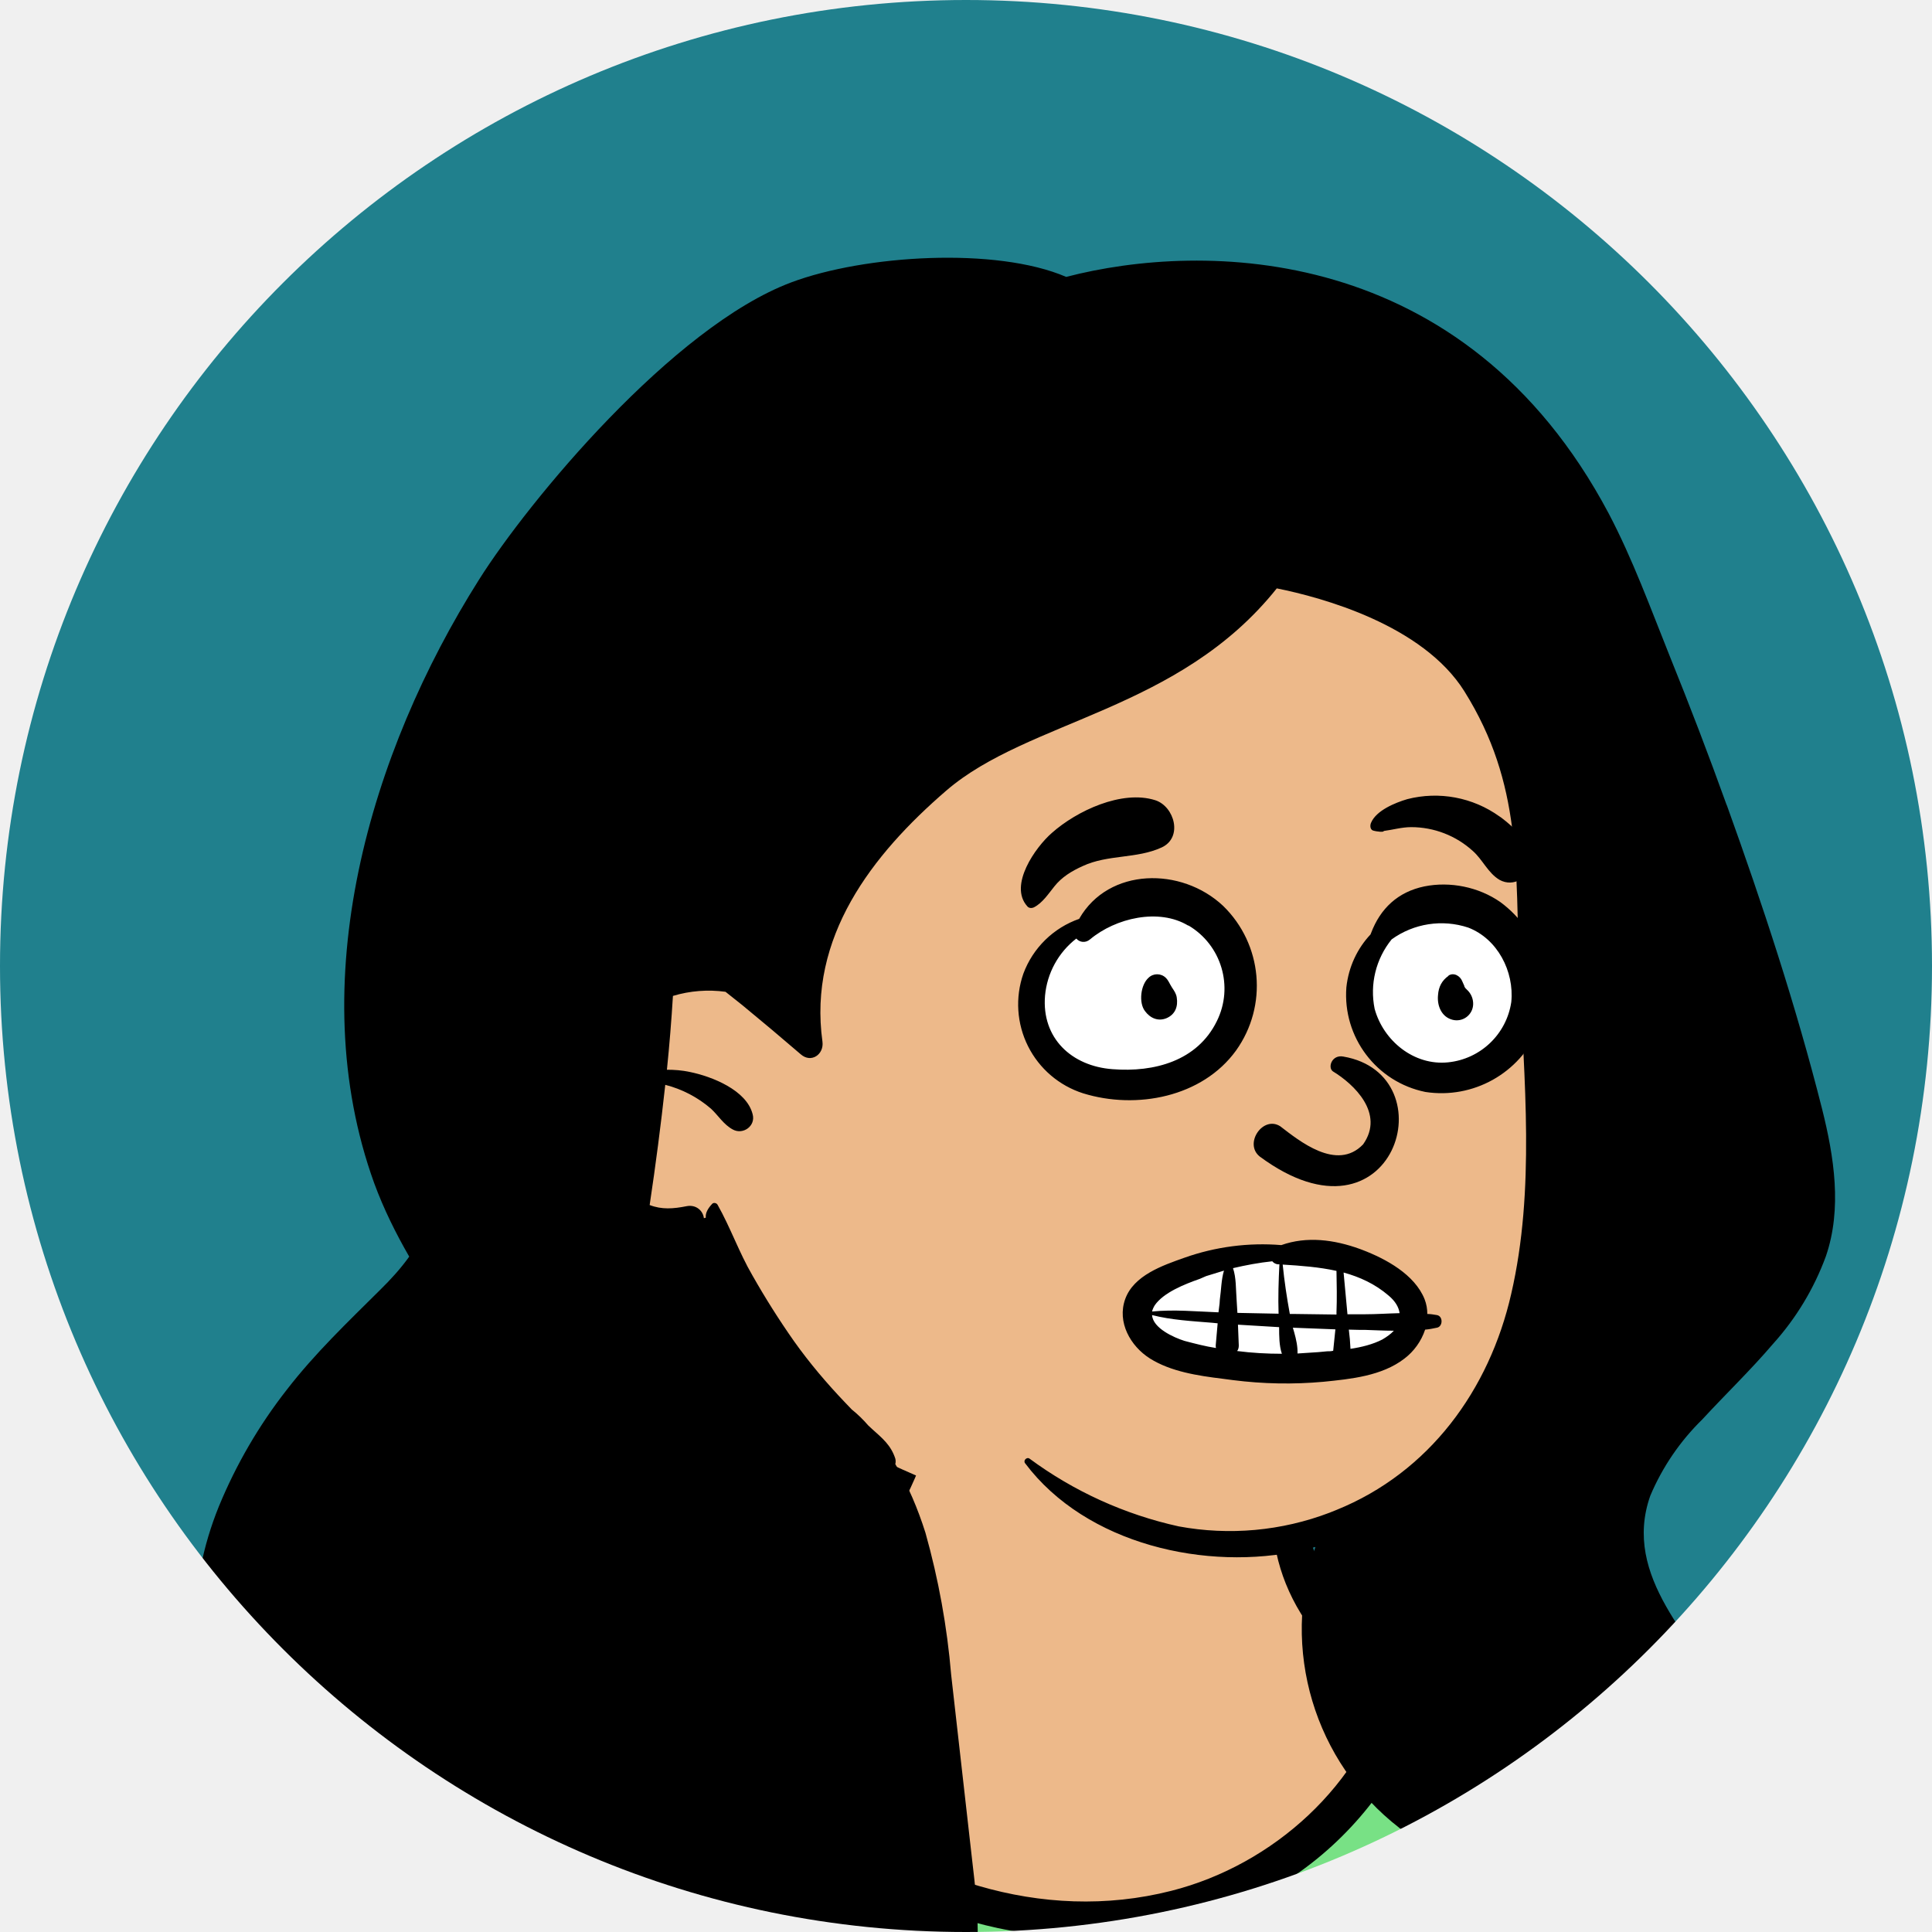
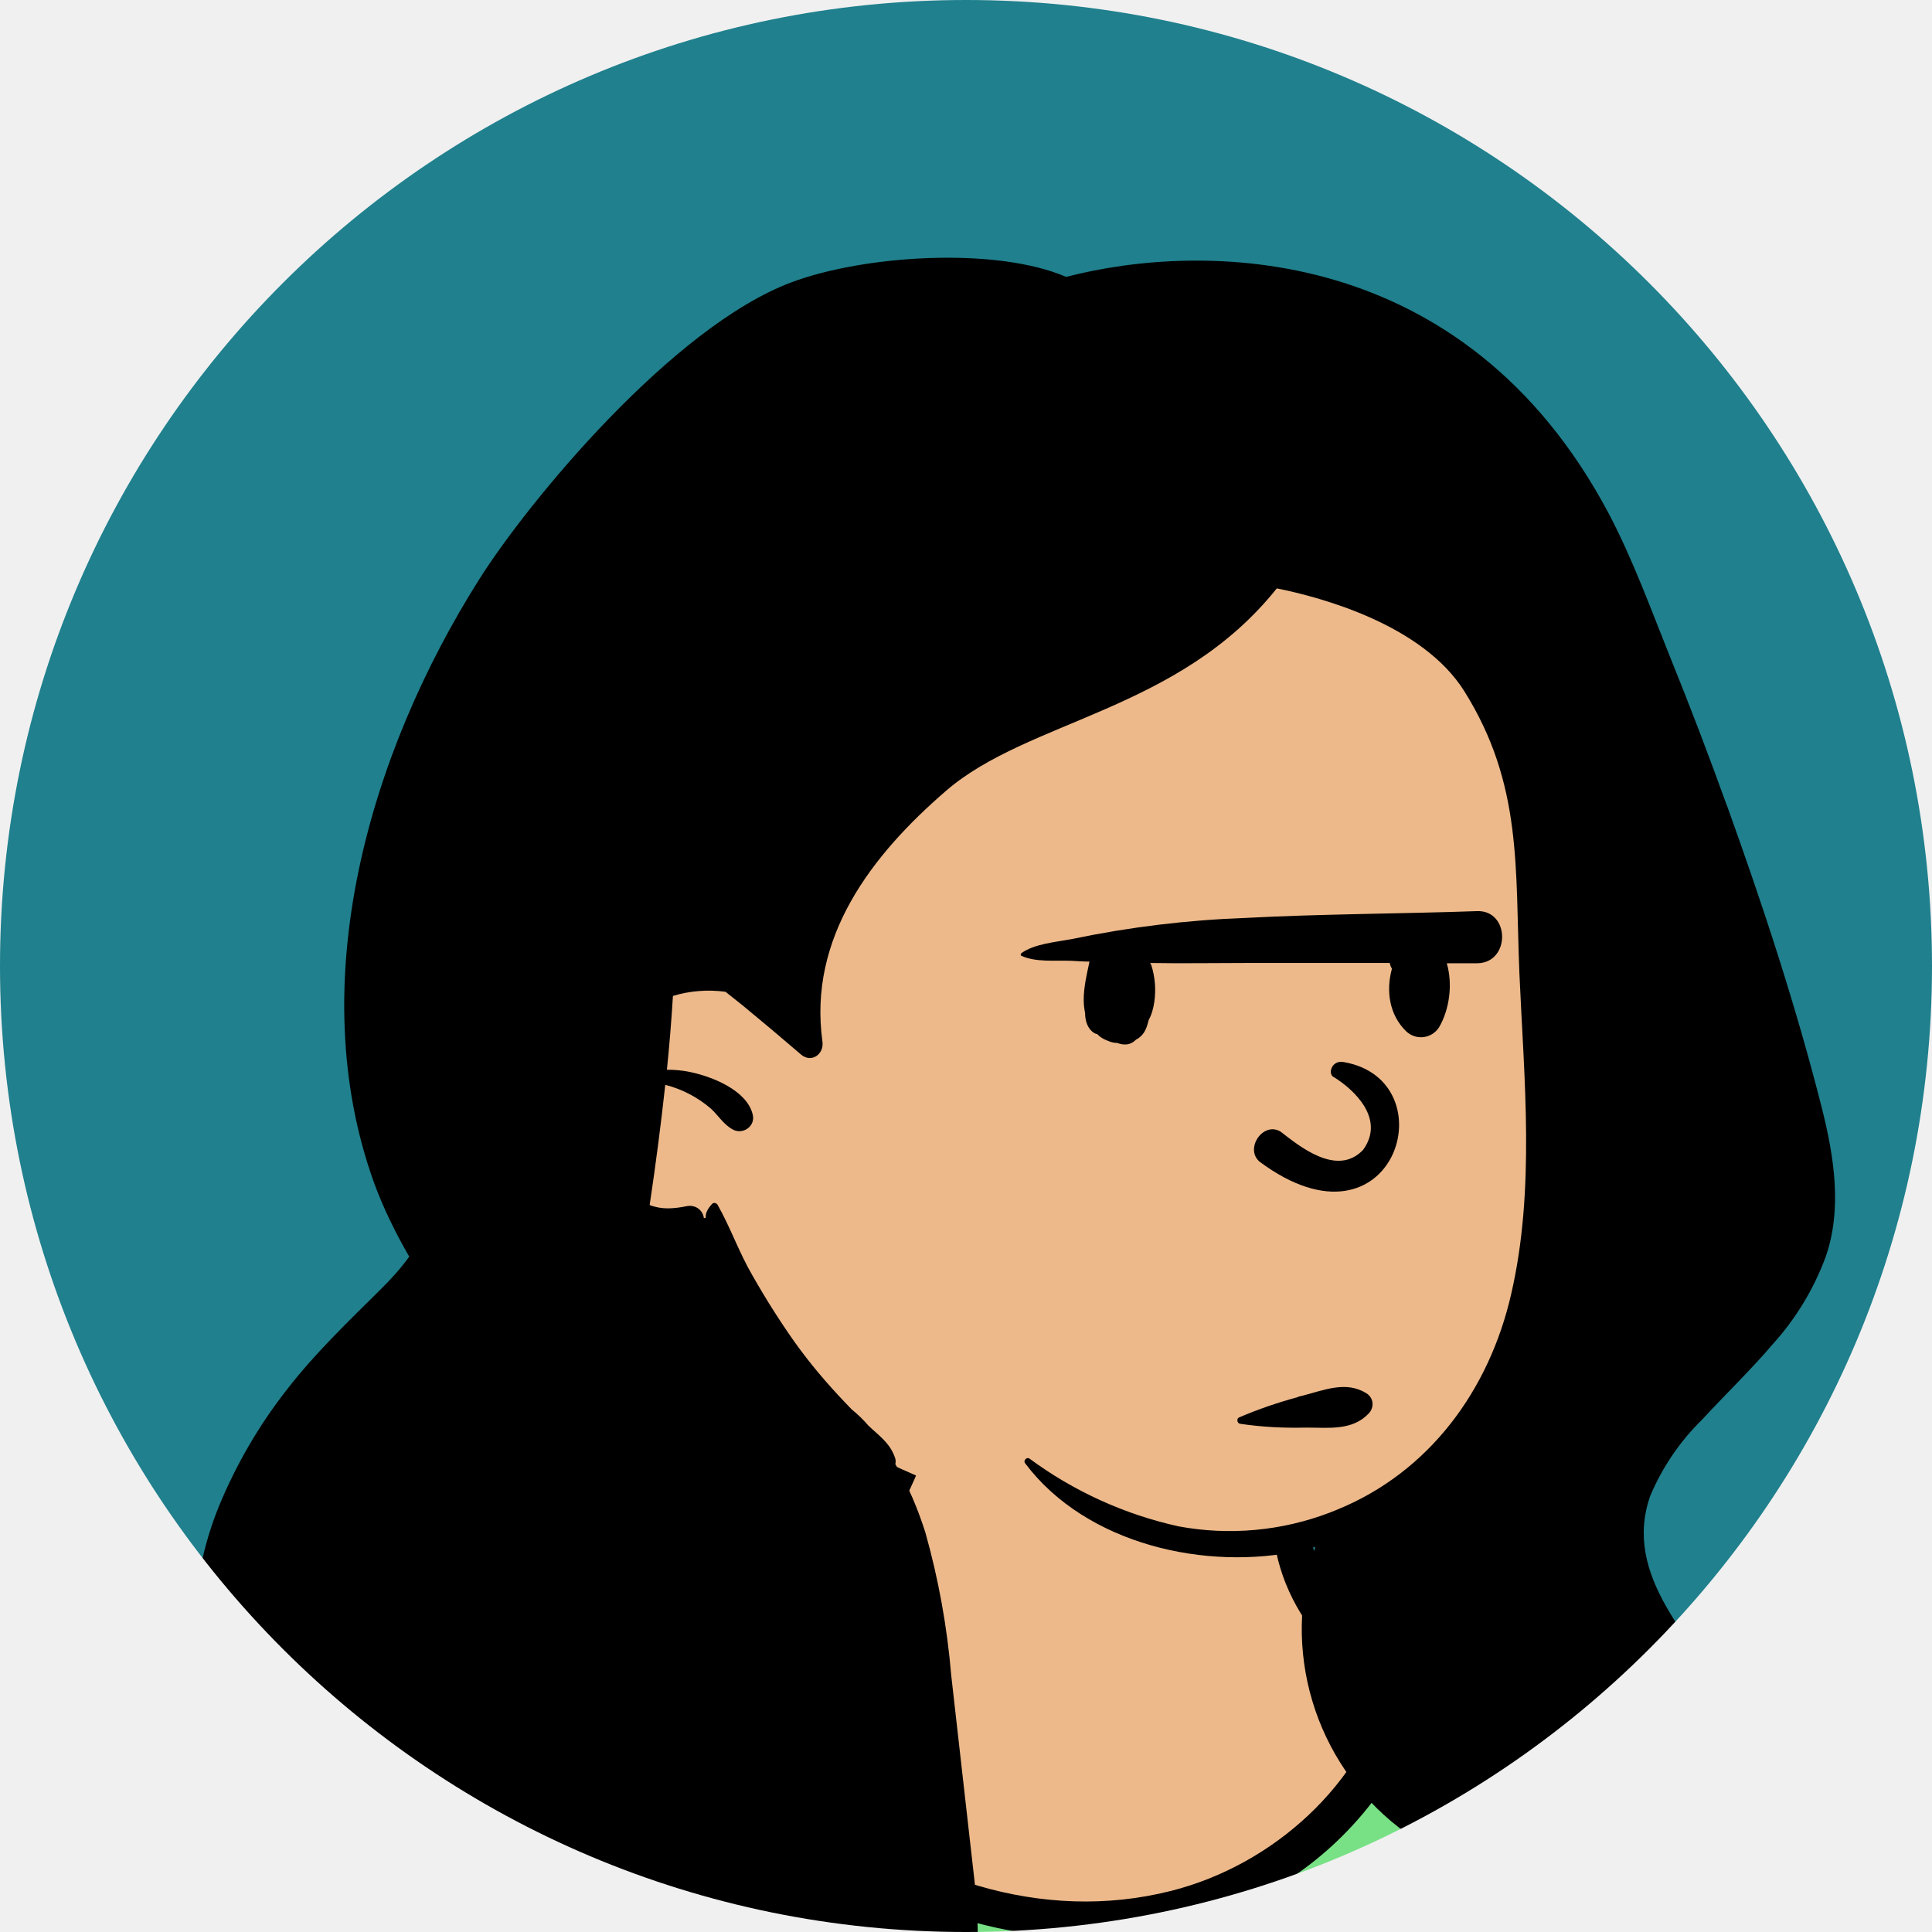
<svg xmlns="http://www.w3.org/2000/svg" viewBox="0 0 704 704" fill="none" shape-rendering="auto">
  <mask id="viewboxMask">
    <rect width="704" height="704" rx="352" ry="352" x="0" y="0" fill="#fff" />
  </mask>
  <g mask="url(#viewboxMask)">
    <rect fill="#20808D" width="704" height="704" x="0" y="0" />
    <g fill-rule="evenodd" clip-rule="evenodd">
      <path d="M705.3 1074a2351.1 2351.1 0 0 1-15.6-101c-1-7.7-2.5-16.4 2.7-22 7.3-8 14-14.8 14.8-26.2.8-10.7-2.8-22.4-5-32.8a809.4 809.4 0 0 0-17.3-64.7c-6.6-21.7-13.9-43.2-21.3-64.6-6.9-20-13.5-40.3-22.5-59.5-17-36.5-46-63.5-81.6-81.6-9-4.5-27-20.5-36.3-24-8.5-3.4-8.5 6.3-16.9 2.6-6.7-2.9-13-6.7-16.7-13.2-4-7-14.3-16.9-15.9-25-3.3-17.4.3-32.2-12-45.3a90 90 0 0 0-41.1-23.8c-33.7-9.3-78.5-2.8-98.8 28.5-9.7 14.9-13 33-26.2 45.1-11.4 10.7-8.8 18-23.6 23.4-.9.3-23.6-4.5-24.4-4.2-16.2-3.5-31.7 6.2-46.5 11.8a325.4 325.4 0 0 0-63 32.3 399.2 399.2 0 0 0-102.3 98.5 482.5 482.5 0 0 0-76.4 161c-1.7 6.4-3.5 13-1.5 19.4 1.7 5.3 5.4 9.2 9.8 12.4 6 4.3 18 7 17.7 15.7-.1 6.6-2.4 13.5-3.5 20-1.3 7.7-2.3 15.5-3.4 23.2-4.8 35.4-8.6 71-10.3 106.6a920 920 0 0 0-.5 106c.1 2.3.8 4.5 2 6.2-1 .4-1.2 2.4.1 2.7l2.7.5a12 12 0 0 0 7 2.4l5.5.2c19.3 4 38.6 7.9 58.1 10.8 23.8 3.5 47.6 6.3 71.5 8.7 49.2 4.8 98 3.2 147.1.6a1877 1877 0 0 1 147.4-2c49.2 1.4 98.4 3.5 147.6 4.4 55 1 110-.5 164.8-5 7.5-.5 12.2-6.5 10.7-14-8.9-44.7-19-89.1-27-134Z" fill="#edb98a" />
      <path d="m201 597.5 1.2-.4c14.5-5.7 29.6-14.8 45.4-11.4.5-.2 10.8 1.9 17.9 3.2l-6.7 7L247 598c40.7 67.1 88.8 100.7 144.3 100.7 55.5 0 97.7-33.6 126.4-100.7l4-1c.4 0 1 .2 1.5.4 9.3 3.6 27.4 19.6 36.3 24.1 35.6 18 64.5 45 81.6 81.6 8.7 18.6 15.2 38 21.8 57.5l.7 2c7.4 21.4 14.7 43 21.3 64.6 6.3 20.4 12 41 16.6 61.8l.7 2.9c2.2 10.4 5.8 22 5 32.8a29 29 0 0 1-3 10.7l-80.4 29 38.4 261.3c-35.1 1.5-70.3 2-105.5 1.3-49.2-.9-98.4-3-147.6-4.3-47.7-1.2-95.3-.7-143 1.7l-12 .6a946.3 946.3 0 0 1-139.5-1l-3.1-.3v-38.3l16.3-212.9-83-15.6-81.3-39.5a21.7 21.7 0 0 1-5.6-8.8c-1.9-6-.5-12 1-18l.5-1.3a492.8 492.8 0 0 1 76.4-161A399.3 399.3 0 0 1 138 629.7c19.8-13 40.9-23.9 63-32.3Z" fill="#78e185" />
      <path d="M232.2 584.6c5.1-.3 10.3.6 15.4 1 .4.1.6.8 0 .9-9 1.9-18 4.5-26.9 7.1l-3.8 1.2c-10 3-19.8 6-29.6 10-19.4 7.9-37.8 18.5-54.8 30.8C67.2 682.8 20 754.3-9.9 828.3a526 526 0 0 0-24.3 77c-.4 1.6-2 5.4-1 7 .7 1.3 3.6 2.1 5 2.9l4.5 2.3 25.2 12.9 2.3 1.1c38 18.6 78.4 34.4 121 35.5l.4-3.7a342 342 0 0 1 9.9-60c.3-1 1.6-.6 1.7.3 3 23.1 2 46.4 1 69.7-1.8 41-4.3 82.2-6.5 123.3-1.2 20.6-2.6 41-3.9 61.7-1.3 20.5-1.7 41.6-4.7 62-.6 4.6-6 7-10 6.6-4.4-.5-7.9-4.5-8-9 0-11.9 1.5-24 2.4-35.8l2.5-33.8c3.1-41.1 6.8-82.2 10.2-123.3a4771 4771 0 0 1 3.8-43.7C76.4 979.8 34.2 963-6.1 943.5c-.6 13.2-2 26.5-3.4 39.6-3.8 36.8-7.1 73.6-9.6 110.5a2254.2 2254.2 0 0 0-4.2 92.7l-.2 7c0 4.4-.5 8.5-4.3 11.7-3.7 3.3-8.9 3.5-12.6 0-5-4.6-4.2-10.9-4-17.1a1675.6 1675.6 0 0 1 1.8-47.2 1321 1321 0 0 1 10.5-109.5l2-14c3.5-26 7.5-52.7 15.5-77.9-3.1-1.5-6.2-3-9.3-4.7-5.5-2.7-11.2-5.4-16.6-8.4-4.2-2.5-7.9-5.8-9-10.8-1.4-5.5.6-11.5 2-16.9v-.4a502 502 0 0 1 26.6-80 523.2 523.2 0 0 1 67.8-117 353.8 353.8 0 0 1 88.7-83.3 239 239 0 0 1 53.8-25.7 142.6 142.6 0 0 1 42.8-7.5Zm90.1-66c6-6.5 18.1.2 15.2 8.8a108.2 108.2 0 0 1-34.7 52A79.4 79.4 0 0 1 247 598l1.7 2.4a321.1 321.1 0 0 0 46.1 52.6c36 31.2 84.8 48 132 36 37.1-9.4 69.8-38.8 79.4-76.2-1.3.6-3 .9-4.8.5-7.7-1.7-15.3-9.8-20.3-15.6-5.3-6.3-9.5-13-12.6-20.7-5.6-14-7.4-32.1.3-45.7 1-1.7 3-.7 3.3 1l.3 2.5c1.5 12.7 3.3 25 9.3 36.6a76 76 0 0 0 18.2 23.1c2.6 2 5.8 3.6 8.1 6l.5.4c.6-5 4.1-7.3 7.6-7.2 3.3.2 7.3 1.6 8.8 2.3l.1.1a341 341 0 0 1 65.1 42 259 259 0 0 1 88.4 129c7.5 25.3 11.8 51.4 16.3 77.4l2.8 16c4.2 23.9 8.9 48.4 18.4 70.7 2.5 5.7.6 11.1-5.5 13.4A1493 1493 0 0 1 688 953c3.7 16 6 32.5 8.7 48.5 6 34.1 13.2 68 19.4 102 3.2 17.5 6.1 35 9.3 52.3l4.7 25.2 2.4 13.6.1.7c.5 2.4 1 4.9.4 7.3-.8 2.7-2.9 4.6-4.8 6.6-1.6 1.6-3.8 1.6-5.7.7l-.7-.3c-3.4-1.6-6-3.2-7.3-7-.7-2.5-1-5.2-1.5-7.7a3535.6 3535.6 0 0 1-7.8-43.6l-1.6-9.1c-5.2-31.4-10.2-62.9-12.8-94.5-1-14-2.3-28.1-3.5-42.2l-.9-10.5c-1.1-13.3-2.5-27-2.7-40.5l-4.5 1.6L657 964c-5.5 2-12.5 6-18.4 5.2-2.9-.3-5-1.2-6.8-2.9 2 28.8 4.8 57.4 8.5 86a1965.7 1965.7 0 0 0 22 135c.6 3.2 1.4 6.4 1.9 9.6.5 3.7-.5 5.9-2.5 9-1.7 2.4-5 3.7-7.8 2-3.6-2.3-5.5-4.3-6.5-8.4-1-3.7-1.6-7.6-2.3-11.4a1654.2 1654.2 0 0 1-11.4-65.2c-7.8-52-12.7-104.4-15.2-156.8a1388 1388 0 0 1-1.4-77.8c0-13.3.5-26.6 1.4-39.9 1-13.4 3-26.5 4.8-39.8 0-.5.7-.5.7 0 .8 14.9 2.1 29.8 2.8 44.7.6 14.3.9 28.5 1.4 42.8.6 18.7 1.5 37.5 2.7 56.2a9.6 9.6 0 0 1 8.5-3.1c4.7-1 9.7-3.4 14.1-5l16.8-5.5 26.4-8.7a679 679 0 0 1-18-80.8l-2-12.3c-4-24.2-8.5-48.5-15.8-72a229.8 229.8 0 0 0-34.8-68.2 370.2 370.2 0 0 0-52.7-55.3C557 627 539.7 614 523 600c.1.9.2 2 0 3-3.5 25.9-17 50-35.8 67.9-37.7 36-93.6 43.4-142 26.5-46.7-16.3-88-55-102.6-102.8-.3-.8.8-1 1.3-.5l2.4 3.3c0-.4.2-.9.7-1a129 129 0 0 0 46.6-29.2 100.2 100.2 0 0 0 21.3-33.3l.4-1c1.7-5 3.2-10.2 7-14.2Z" fill="#000" />
    </g>
    <g transform="matrix(.99789 0 0 1 156 62)">
      <g fill-rule="evenodd" clip-rule="evenodd">
        <path d="M432 270c-3.9-62.1-24-132.7-83.5-163.2-131-52.6-303.1 79.8-312.2 215-3.2 46.3 22.5 96.9 69.4 109.7 10.5 13.9 26.3 22.3 41.9 29.6 185.6 96.3 305.5 18 284.3-191Z" fill="#edb98a" />
        <path d="M474.2 231.4c-6.6-18.3-13.5-36.3-20.8-54.3-7-17.4-13.5-35.3-22.3-52C378.4 26 282.7 26 233 38.9c-25.6-11-73.7-8-100.4 2-43.3 16.2-96 79.8-114 108.3-39.9 63-64.7 147-38.3 219.9 3.5 9.5 7.9 18.3 12.8 26.8-3 4.2-6.7 8.3-10.7 12.2-11.8 11.7-23.7 23-34 36.3a180.4 180.4 0 0 0-24.8 42.5c-11.8 29-12.4 62 3.3 89.7 13.6 24 37.7 42 64.9 43.8l4.1.5c3.6 5.9 8 11.4 13 16.1C24.4 651.5 61 659 82 659.5L85 662c12.8 10 26.2 20.1 40.8 27.3 10 4.9 23 8.9 33.3 5.4 4.7 3.1 12.4 2.5 17 0A45.2 45.2 0 0 0 194 675c9.2-18.9 7-39.6 4.6-59.7l-7.6-67a276 276 0 0 0-9.4-51.8c-2.8-8.8-6.3-17.1-11-25a4 4 0 0 0 0-2c-1.6-4.9-4.7-7.4-8.5-10.8l-1.4-1.3a45 45 0 0 0-6-5.8l-2.4-2.5c-6.7-7-13-14.4-18.7-22.4a293 293 0 0 1-15.2-24c-4.8-8.2-8-17.4-12.7-25.7-.4-.7-1.5-.9-2-.3-1.5 1.6-2.5 3.3-2.3 5l-.7.2c-.3-2.7-2.8-5-6.2-4.4-5 1-9.2 1.3-13.6-.4a1112.5 1112.5 0 0 0 5.7-43.8 41.2 41.2 0 0 1 16.7 8.7c2.7 2.5 4.6 5.8 8 7.6 3.7 2 8.4-1.3 7.2-5.6-2.2-8.8-15-13.8-23-15.4-2.8-.6-5.6-.8-8.3-.8a657.6 657.6 0 0 0 2.2-26.9 45.4 45.4 0 0 1 19.2-1.5l6.3 5a1256 1256 0 0 1 21.2 17.8c3.8 3.3 8.5 0 7.9-4.6-5.3-38 18-68.1 45.2-91.5 30.1-25.9 84.9-28.9 120.7-73.7 16.5 3.3 53.3 13.3 68.5 37.5 21.3 34 18.5 64.4 20.1 102.9 1.7 38.5 5.8 78.7-3 116.7-8 35-29.9 65-63.8 78.7l-2.5 1a102.6 102.6 0 0 1-55.1 5 144 144 0 0 1-54.5-24.7c-1-.7-2.4.7-1.6 1.7 22.3 29.6 66.3 39.5 101.2 31.7l4.8-1.2a91.7 91.7 0 0 0 30.7 102.4c12.6 9.8 28 17.8 36.8 31.7 8 12.7 5.5 27-8 34.3-3.5 1.9-4.8 7.9-1.4 10.5l4 3c7.5 5.8 28.5 16.6 31.9 17 30 3.6 50.3-18.5 63.3-44.6 15.2-30.6 11.2-67.9-5.5-97-13.5-23.4-40-46.4-29.5-76a85.5 85.5 0 0 1 19-27.8c8.5-9.2 17.6-17.9 25.8-27.5a98 98 0 0 0 19.3-31.9c6-17.4 3-36.3-1.4-53.8-9.5-37.5-21.7-74.4-34.8-110.7Z" fill="#000" />
      </g>
    </g>
    <g transform="translate(315 248)">
-       <g fill-rule="evenodd" clip-rule="evenodd">
-         <path d="M100.8 231.2c0-18.4 27-22.4 50.4-22.4s49.6 5.4 49.6 22.4-27.5 19.6-44.7 19.6c-17.1 0-55.3-1.3-55.3-19.6ZM101 147c21 0 38-14.3 38-32s-17-32-38-32-38 14.3-38 32 17 32 38 32ZM211.5 147a31.8 31.8 0 0 0 31.5-32c0-17.7-14.1-32-31.5-32a31.8 31.8 0 0 0-31.5 32c0 17.7 14.1 32 31.5 32Z" fill="#fff" />
-         <path d="M151.9 205.7c9.3-3.3 19.2-2 28.6 1.4l.8.3c8.7 3.3 19.2 9 22.8 18 .7 1.8 1 3.6 1 5.4 1.2 0 2.3.2 3.5.4 2.3.4 2.2 4.2 0 4.6-1.4.3-2.9.6-4.3.7a22 22 0 0 1-7.6 10.6c-8.2 6.3-19.5 7.4-29.4 8.4-11 1-22 .8-33-.6l-3.8-.5c-9-1.1-18.9-2.6-26.5-7.4-7.1-4.5-12-13.2-9-21.6 3.1-8.7 13.7-12.3 21.6-15.1a85 85 0 0 1 35.3-4.6Zm-15.8 29 .3 7.6c0 .8-.2 1.5-.6 2 5.4.7 10.9 1 16.3 1-1-3-1-6.5-1-9.7l-15-.9Zm20 1.1.5 1.7c.7 2.5 1.3 5.2 1.2 7.7l7.6-.5 3.2-.3c.7 0 1.5 0 2.2-.2l.8-7.8-15.5-.6Zm20.4.7c.3 2.3.5 4.7.6 7 4-.6 8.1-1.6 11.6-3.4 1.7-1 3.1-2 4.2-3.2-3.5 0-7-.2-10.4-.3h-2l-4-.1Zm-71.7-5.3c.3 4.8 8 8.2 11.8 9.4 3.8 1 7.6 2 11.5 2.6a3 3 0 0 1-.1-1l.7-8-2-.2c-7.3-.6-14.9-1-21.9-2.8Zm47.6-18.4c.6 6 1.5 12 2.6 18h2l15 .2v-.8c.2-5 .1-10 0-15.1-6.3-1.4-13-1.9-19.6-2.3Zm22.2 3 1.4 15.1h6.5c4 0 8.3-.3 12.5-.4-.3-2.2-1.6-4.4-4-6.4-5-4.3-10.6-6.8-16.4-8.4Zm-26-4.2c-4.8.5-9.6 1.4-14.3 2.5 1.2 3.6 1 7.6 1.3 11.4l.3 4.9 15 .3c-.2-6 0-12 .3-18h-.6c-.8-.1-1.5-.5-2-1.1ZM131 215l-6.5 2-2.3 1c-5.7 2-13.2 5-16.4 9.6-.5.8-.8 1.5-1 2.3 8-.8 16.2 0 24.2.3l.4-3.2.1-1.5c.5-3.4.5-7.2 1.5-10.5Zm39.7-72.6c7.6 4.6 19 15.3 11 26.6-9.6 10-23.4-1.4-30.2-6.6-6.3-4-13.3 6.3-7.5 11 49 36.3 69-29.8 30.5-36.4-4.2-.8-5.8 4-3.8 5.4ZM78.3 86.7c10.7-18.6 37.2-18.9 52.4-4.6a40.6 40.6 0 0 1 4.7 52.7c-12.3 17-36.3 21.6-55.7 15.6a34 34 0 0 1-21.8-43.6 33.5 33.5 0 0 1 20.4-20Zm-10-31.2c9-8 25.5-15.8 37.7-11.9 7 2.3 10.1 13.6 2.3 17.2-9.1 4.2-19.6 2.5-28.8 6.8-4 1.8-7.6 4-10.3 7.4-2.1 2.6-4.3 6-7.4 7.6-.8.4-1.9.4-2.5-.4-6.8-7.6 3-21.5 9-26.7Zm129.5-12.3a40.4 40.4 0 0 1 33.6 6.3l.6.4c5 3.8 11.1 9.4 10.8 16.1-.3 5.7-6.2 9.5-11.4 6.6-4.2-2.5-6.1-7.3-9.7-10.5a33.4 33.4 0 0 0-22.5-8.7c-3.4 0-6.8 1-10 1.4.2.5-2.4.3-4-.2-1-.5-1-1.9-.6-2.8 1.9-4.5 8.8-7.3 13.2-8.6ZM204 75c9.4-1.9 19.8.2 27.7 5.7a40.1 40.1 0 0 1 13.9 46.2 38.4 38.4 0 0 1-41.2 23 36.1 36.1 0 0 1-28.8-38.1c.8-7.5 4-14.2 8.8-19.3l.2-.5c3.4-9 9.8-15 19.4-17Zm-86 14.3c-10.7-6.5-26.5-2.8-35.8 5-1.8 1.5-3.9 1-5-.3a29.7 29.7 0 0 0-11.4 20.8c-1.3 15.5 9.7 25.7 24.6 26.8 15.2 1.2 30.9-3 38-17.5A26.7 26.7 0 0 0 118 89.2Zm102 .7a31 31 0 0 0-27.9 4.3 30.5 30.5 0 0 0-6.2 25.3c3.2 11.7 14.4 20.8 26.8 19.5a25.9 25.9 0 0 0 23-22c1.1-11.1-5-23-15.7-27.1Zm-7.2 17.5c2-1.3 4.3.2 5 2l.4.9.4.9v.2l.4.6 1 1a6.9 6.9 0 0 1 1.8 4.9 6 6 0 0 1-7.5 5.6c-4-1-5.7-5.1-5.3-9 .2-3 1.4-5.3 3.8-7Zm-109.3.8a4.5 4.5 0 0 1 6.3 0c1 1 1.3 2 2 3.1l.3.5c.8 1.2 1.5 2.2 1.7 3.6.5 3.2-.5 6.1-3.7 7.5-3.1 1.3-6 0-7.9-2.6-2.3-3-1.6-9.5 1.3-12.1Z" fill="#000" />
-       </g>
+       <path fill-rule="evenodd" clip-rule="evenodd" d="m157.9 261 2-.5c7.7-2 15.7-5.4 23-.8 2.6 1.6 3 5 .9 7.3-6 6.4-14.6 5.2-22.6 5.2h-.4c-8 .2-16-.2-24-1.4-1-.2-1.3-1.9-.3-2.3 7-3 14-5.4 21.4-7.4Zm13-116.6c7.5 4.6 19 15.3 10.8 26.6-9.5 10-23.3-1.4-30-6.6-6.4-4-13.4 6.3-7.6 11 49 36.3 69-29.8 30.5-36.4-4.2-.8-5.8 4-3.8 5.4ZM223.2 84c12.2-.4 12.2 19 0 19h-11c2.2 7.6 1 16.8-2.8 23.3a7.8 7.8 0 0 1-12 1.5c-6.2-6-7.4-14.8-5.2-22.8l-.5-1-.3-1.1h-52.9c-11.5 0-23 .2-34.4 0l.4.7a30 30 0 0 1 1.1 13.6c-.3 2-.9 4.5-2 6.4-.6 2.3-1.2 4.5-3 6.1a6 6 0 0 1-1.6 1.1c-1 1-2.3 1.8-4 1.8-1 0-2-.2-3-.6-1.5.1-3-.6-4.4-1.2a9 9 0 0 1-2.8-2c-.4 0-.8-.2-1.1-.4-2.3-1.4-3.2-4.2-3.3-6.8v-.5l-.2-1c-.8-4.5.1-9.7 1-14l.8-3.7c-2.3 0-4.5-.2-6.8-.3-5.8-.2-12.7.6-18-1.8-.4-.2-.3-.7 0-1 4.8-3.4 12.4-4 18.3-5.1l.5-.1a372.7 372.7 0 0 1 62.5-7.6C166.8 85 195 85 223.3 84Z" fill="#000" />
    </g>
    <g transform="translate(279 400)" />
    <g transform="translate(179 343)" />
    <g transform="translate(203 303)" />
  </g>
</svg>
